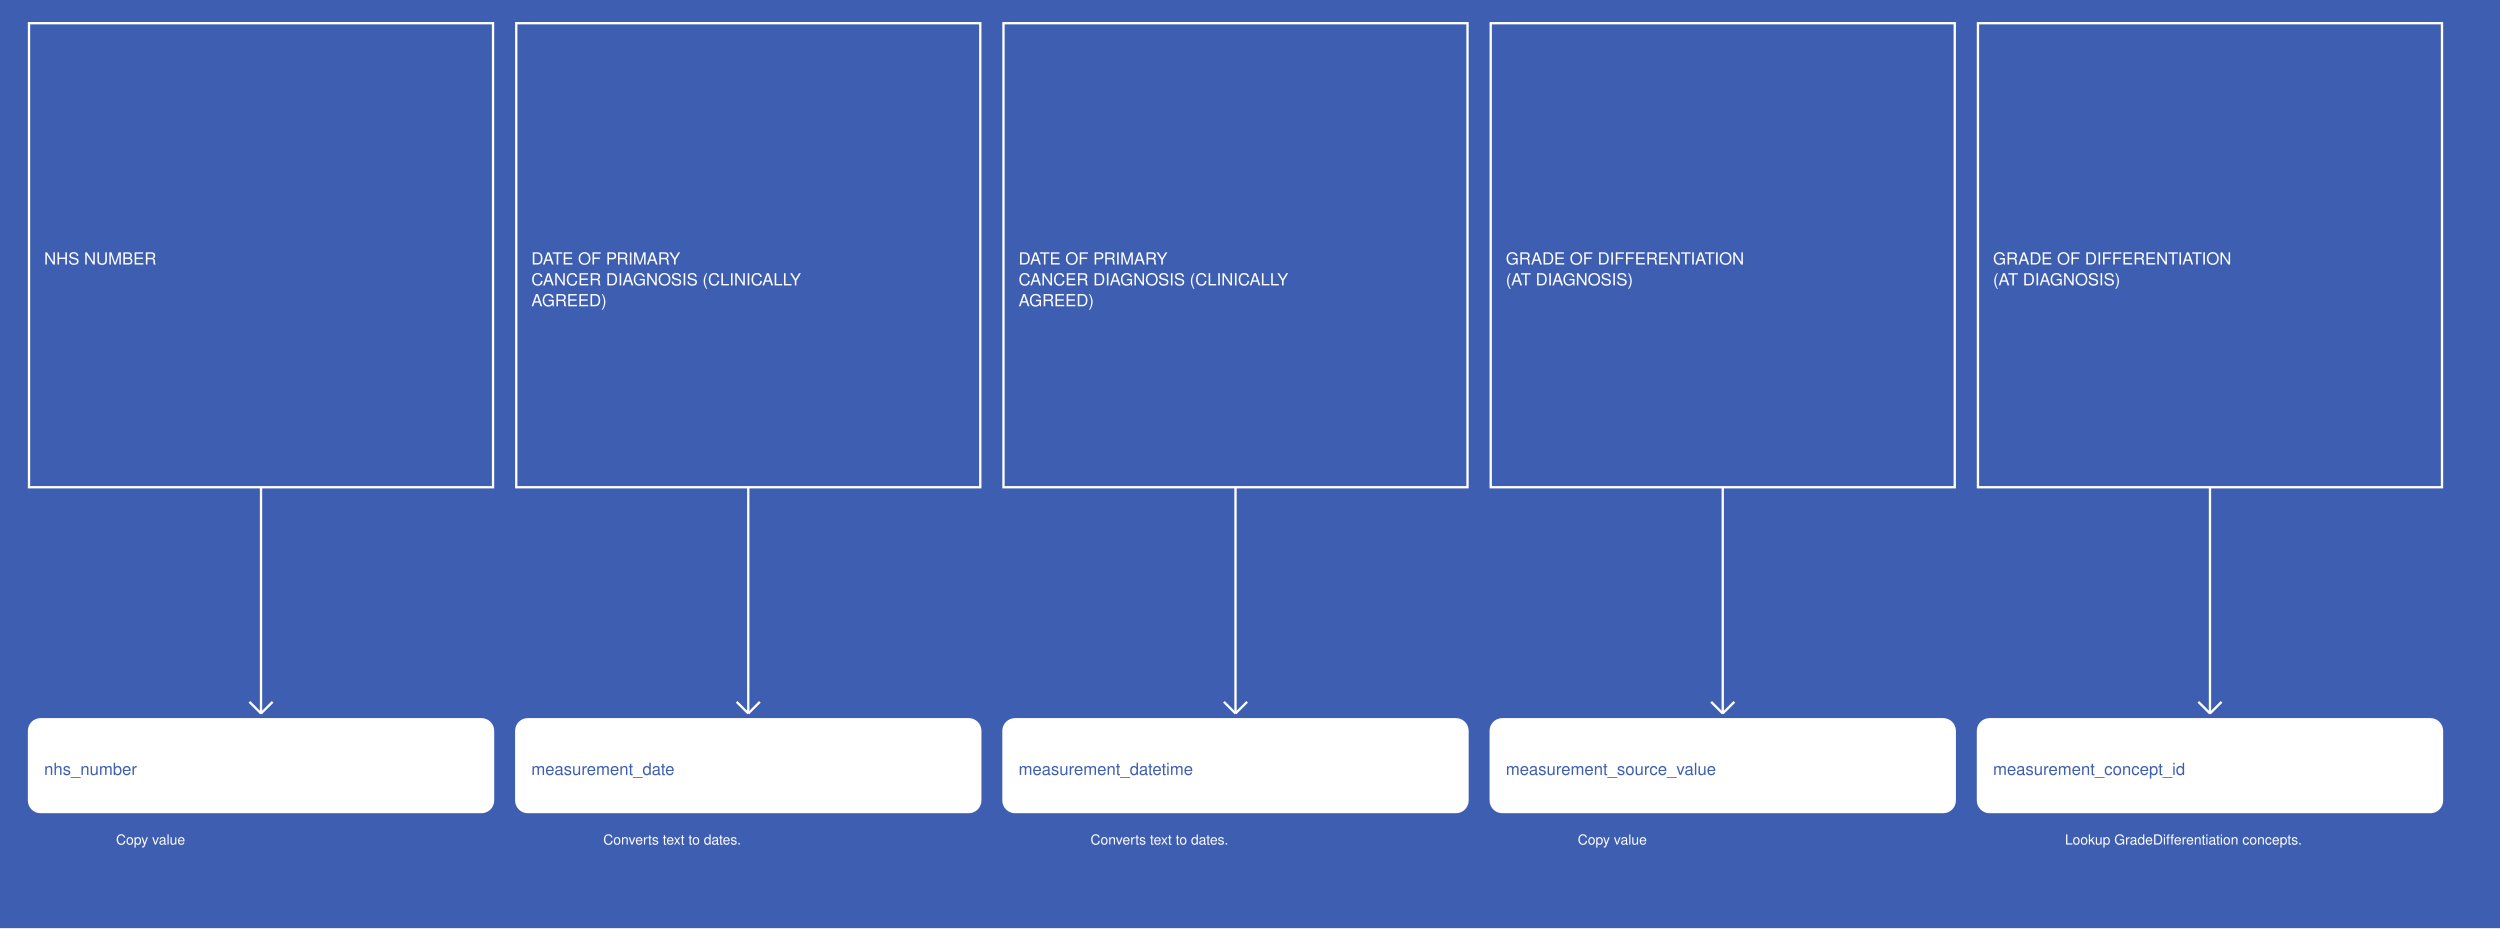
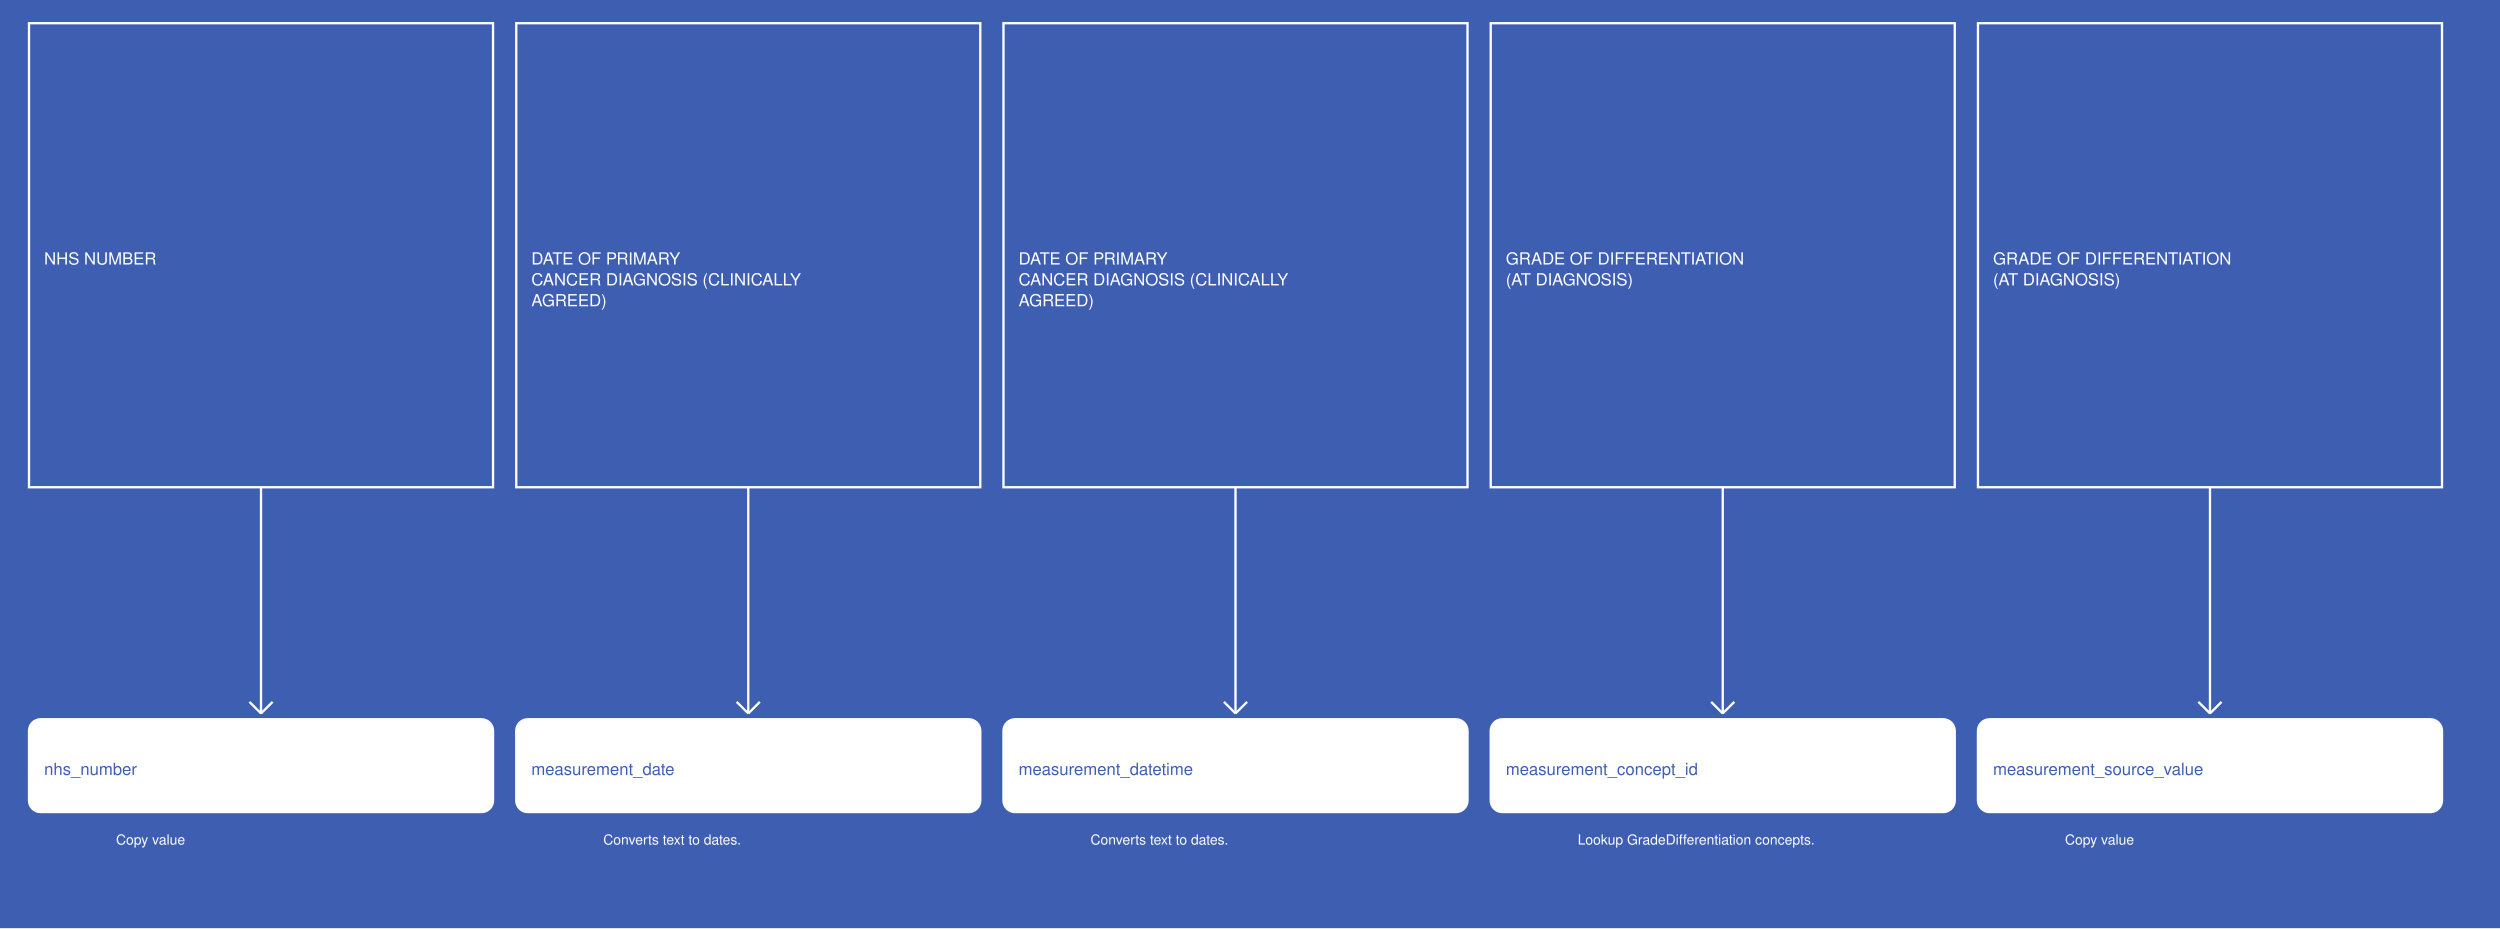
<svg xmlns="http://www.w3.org/2000/svg" width="2155" height="800">
  <rect width="100%" height="100%" fill="#3E5EB2" />
  <g>
    <rect x="25" y="20" width="400" height="400" fill="#3E5EB2" stroke="white" stroke-width="2" />
    <text x="38" y="228" fill="white" font-family="Helvetica" font-size="1.2em" text-anchor="start">NHS NUMBER</text>
  </g>
  <g>
    <line x1="225" y1="420" x2="225" y2="615" stroke="white" stroke-width="2" />
    <line x1="215" y1="605" x2="225" y2="615" stroke="white" stroke-width="2" />
    <line x1="235" y1="605" x2="225" y2="615" stroke="white" stroke-width="2" />
    <text x="100" y="728" fill="white" font-size="1em" font-family="Helvetica">Copy value</text>
  </g>
  <g>
    <rect x="25" y="620" width="400" height="80" fill="white" stroke="white" stroke-width="2" rx="10" />
    <text x="38" y="668" fill="#3E5EB2" font-family="Helvetica" font-size="1.2em" text-anchor="start">nhs_number</text>
  </g>
  <g>
    <rect x="445" y="20" width="400" height="400" fill="#3E5EB2" stroke="white" stroke-width="2" />
    <text x="458" y="228" fill="white" font-family="Helvetica" font-size="1.2em" text-anchor="start">DATE OF PRIMARY</text>
    <text x="458" y="246" fill="white" font-family="Helvetica" font-size="1.2em" text-anchor="start">CANCER DIAGNOSIS (CLINICALLY</text>
    <text x="458" y="264" fill="white" font-family="Helvetica" font-size="1.2em" text-anchor="start">AGREED)</text>
  </g>
  <g>
    <line x1="645" y1="420" x2="645" y2="615" stroke="white" stroke-width="2" />
    <line x1="635" y1="605" x2="645" y2="615" stroke="white" stroke-width="2" />
    <line x1="655" y1="605" x2="645" y2="615" stroke="white" stroke-width="2" />
    <text x="520" y="728" fill="white" font-size="1em" font-family="Helvetica">Converts text to dates.</text>
  </g>
  <g>
    <rect x="445" y="620" width="400" height="80" fill="white" stroke="white" stroke-width="2" rx="10" />
    <text x="458" y="668" fill="#3E5EB2" font-family="Helvetica" font-size="1.2em" text-anchor="start">measurement_date</text>
  </g>
  <g>
    <rect x="865" y="20" width="400" height="400" fill="#3E5EB2" stroke="white" stroke-width="2" />
    <text x="878" y="228" fill="white" font-family="Helvetica" font-size="1.2em" text-anchor="start">DATE OF PRIMARY</text>
    <text x="878" y="246" fill="white" font-family="Helvetica" font-size="1.2em" text-anchor="start">CANCER DIAGNOSIS (CLINICALLY</text>
    <text x="878" y="264" fill="white" font-family="Helvetica" font-size="1.2em" text-anchor="start">AGREED)</text>
  </g>
  <g>
    <line x1="1065" y1="420" x2="1065" y2="615" stroke="white" stroke-width="2" />
    <line x1="1055" y1="605" x2="1065" y2="615" stroke="white" stroke-width="2" />
    <line x1="1075" y1="605" x2="1065" y2="615" stroke="white" stroke-width="2" />
    <text x="940" y="728" fill="white" font-size="1em" font-family="Helvetica">Converts text to dates.</text>
  </g>
  <g>
    <rect x="865" y="620" width="400" height="80" fill="white" stroke="white" stroke-width="2" rx="10" />
    <text x="878" y="668" fill="#3E5EB2" font-family="Helvetica" font-size="1.2em" text-anchor="start">measurement_datetime</text>
  </g>
  <g>
    <rect x="1285" y="20" width="400" height="400" fill="#3E5EB2" stroke="white" stroke-width="2" />
    <text x="1298" y="228" fill="white" font-family="Helvetica" font-size="1.2em" text-anchor="start">GRADE OF DIFFERENTIATION</text>
    <text x="1298" y="246" fill="white" font-family="Helvetica" font-size="1.2em" text-anchor="start">(AT DIAGNOSIS)</text>
  </g>
  <g>
    <line x1="1485" y1="420" x2="1485" y2="615" stroke="white" stroke-width="2" />
    <line x1="1475" y1="605" x2="1485" y2="615" stroke="white" stroke-width="2" />
    <line x1="1495" y1="605" x2="1485" y2="615" stroke="white" stroke-width="2" />
-     <text x="1360" y="728" fill="white" font-size="1em" font-family="Helvetica">Copy value</text>
+     <text x="1360" y="728" fill="white" font-size="1em" font-family="Helvetica">Lookup GradeDifferentiation concepts.</text>
  </g>
  <g>
    <rect x="1285" y="620" width="400" height="80" fill="white" stroke="white" stroke-width="2" rx="10" />
-     <text x="1298" y="668" fill="#3E5EB2" font-family="Helvetica" font-size="1.2em" text-anchor="start">measurement_source_value</text>
+     <text x="1298" y="668" fill="#3E5EB2" font-family="Helvetica" font-size="1.2em" text-anchor="start">measurement_concept_id</text>
  </g>
  <g>
    <rect x="1705" y="20" width="400" height="400" fill="#3E5EB2" stroke="white" stroke-width="2" />
    <text x="1718" y="228" fill="white" font-family="Helvetica" font-size="1.2em" text-anchor="start">GRADE OF DIFFERENTIATION</text>
    <text x="1718" y="246" fill="white" font-family="Helvetica" font-size="1.2em" text-anchor="start">(AT DIAGNOSIS)</text>
  </g>
  <g>
    <line x1="1905" y1="420" x2="1905" y2="615" stroke="white" stroke-width="2" />
    <line x1="1895" y1="605" x2="1905" y2="615" stroke="white" stroke-width="2" />
    <line x1="1915" y1="605" x2="1905" y2="615" stroke="white" stroke-width="2" />
-     <text x="1780" y="728" fill="white" font-size="1em" font-family="Helvetica">Lookup GradeDifferentiation concepts.</text>
+     <text x="1780" y="728" fill="white" font-size="1em" font-family="Helvetica">Copy value</text>
  </g>
  <g>
    <rect x="1705" y="620" width="400" height="80" fill="white" stroke="white" stroke-width="2" rx="10" />
-     <text x="1718" y="668" fill="#3E5EB2" font-family="Helvetica" font-size="1.2em" text-anchor="start">measurement_concept_id</text>
+     <text x="1718" y="668" fill="#3E5EB2" font-family="Helvetica" font-size="1.2em" text-anchor="start">measurement_source_value</text>
  </g>
</svg>
